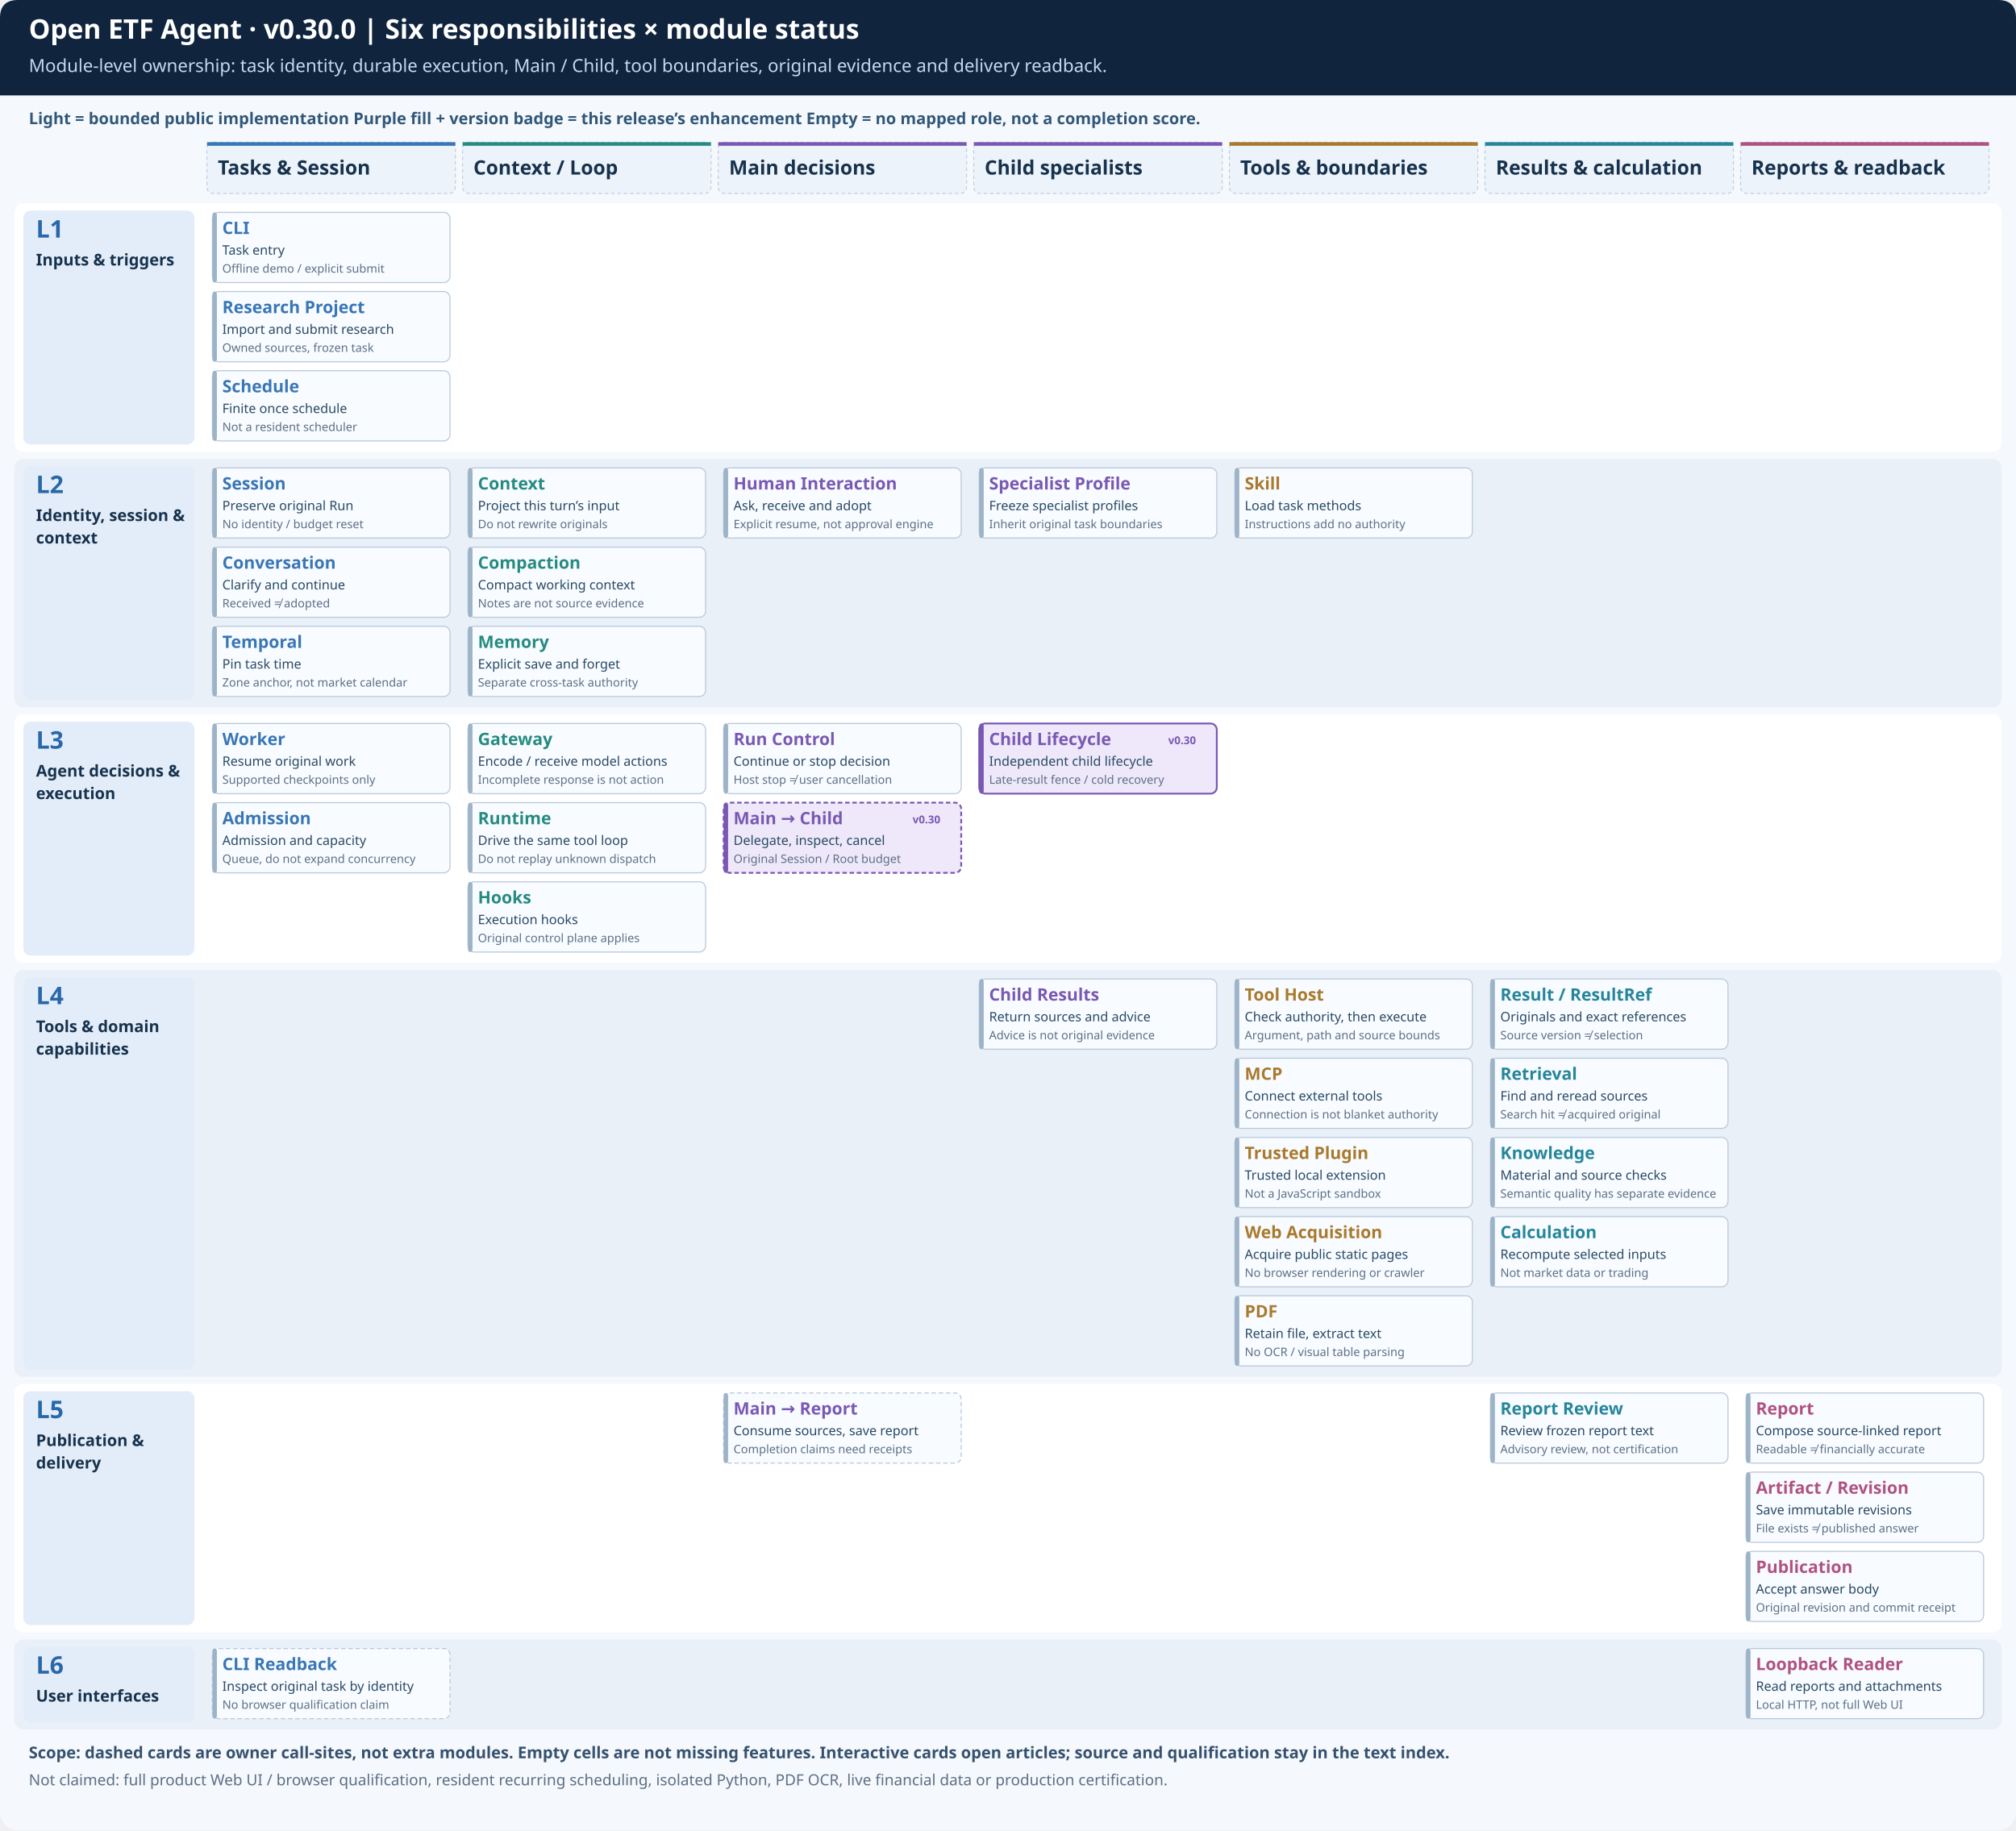
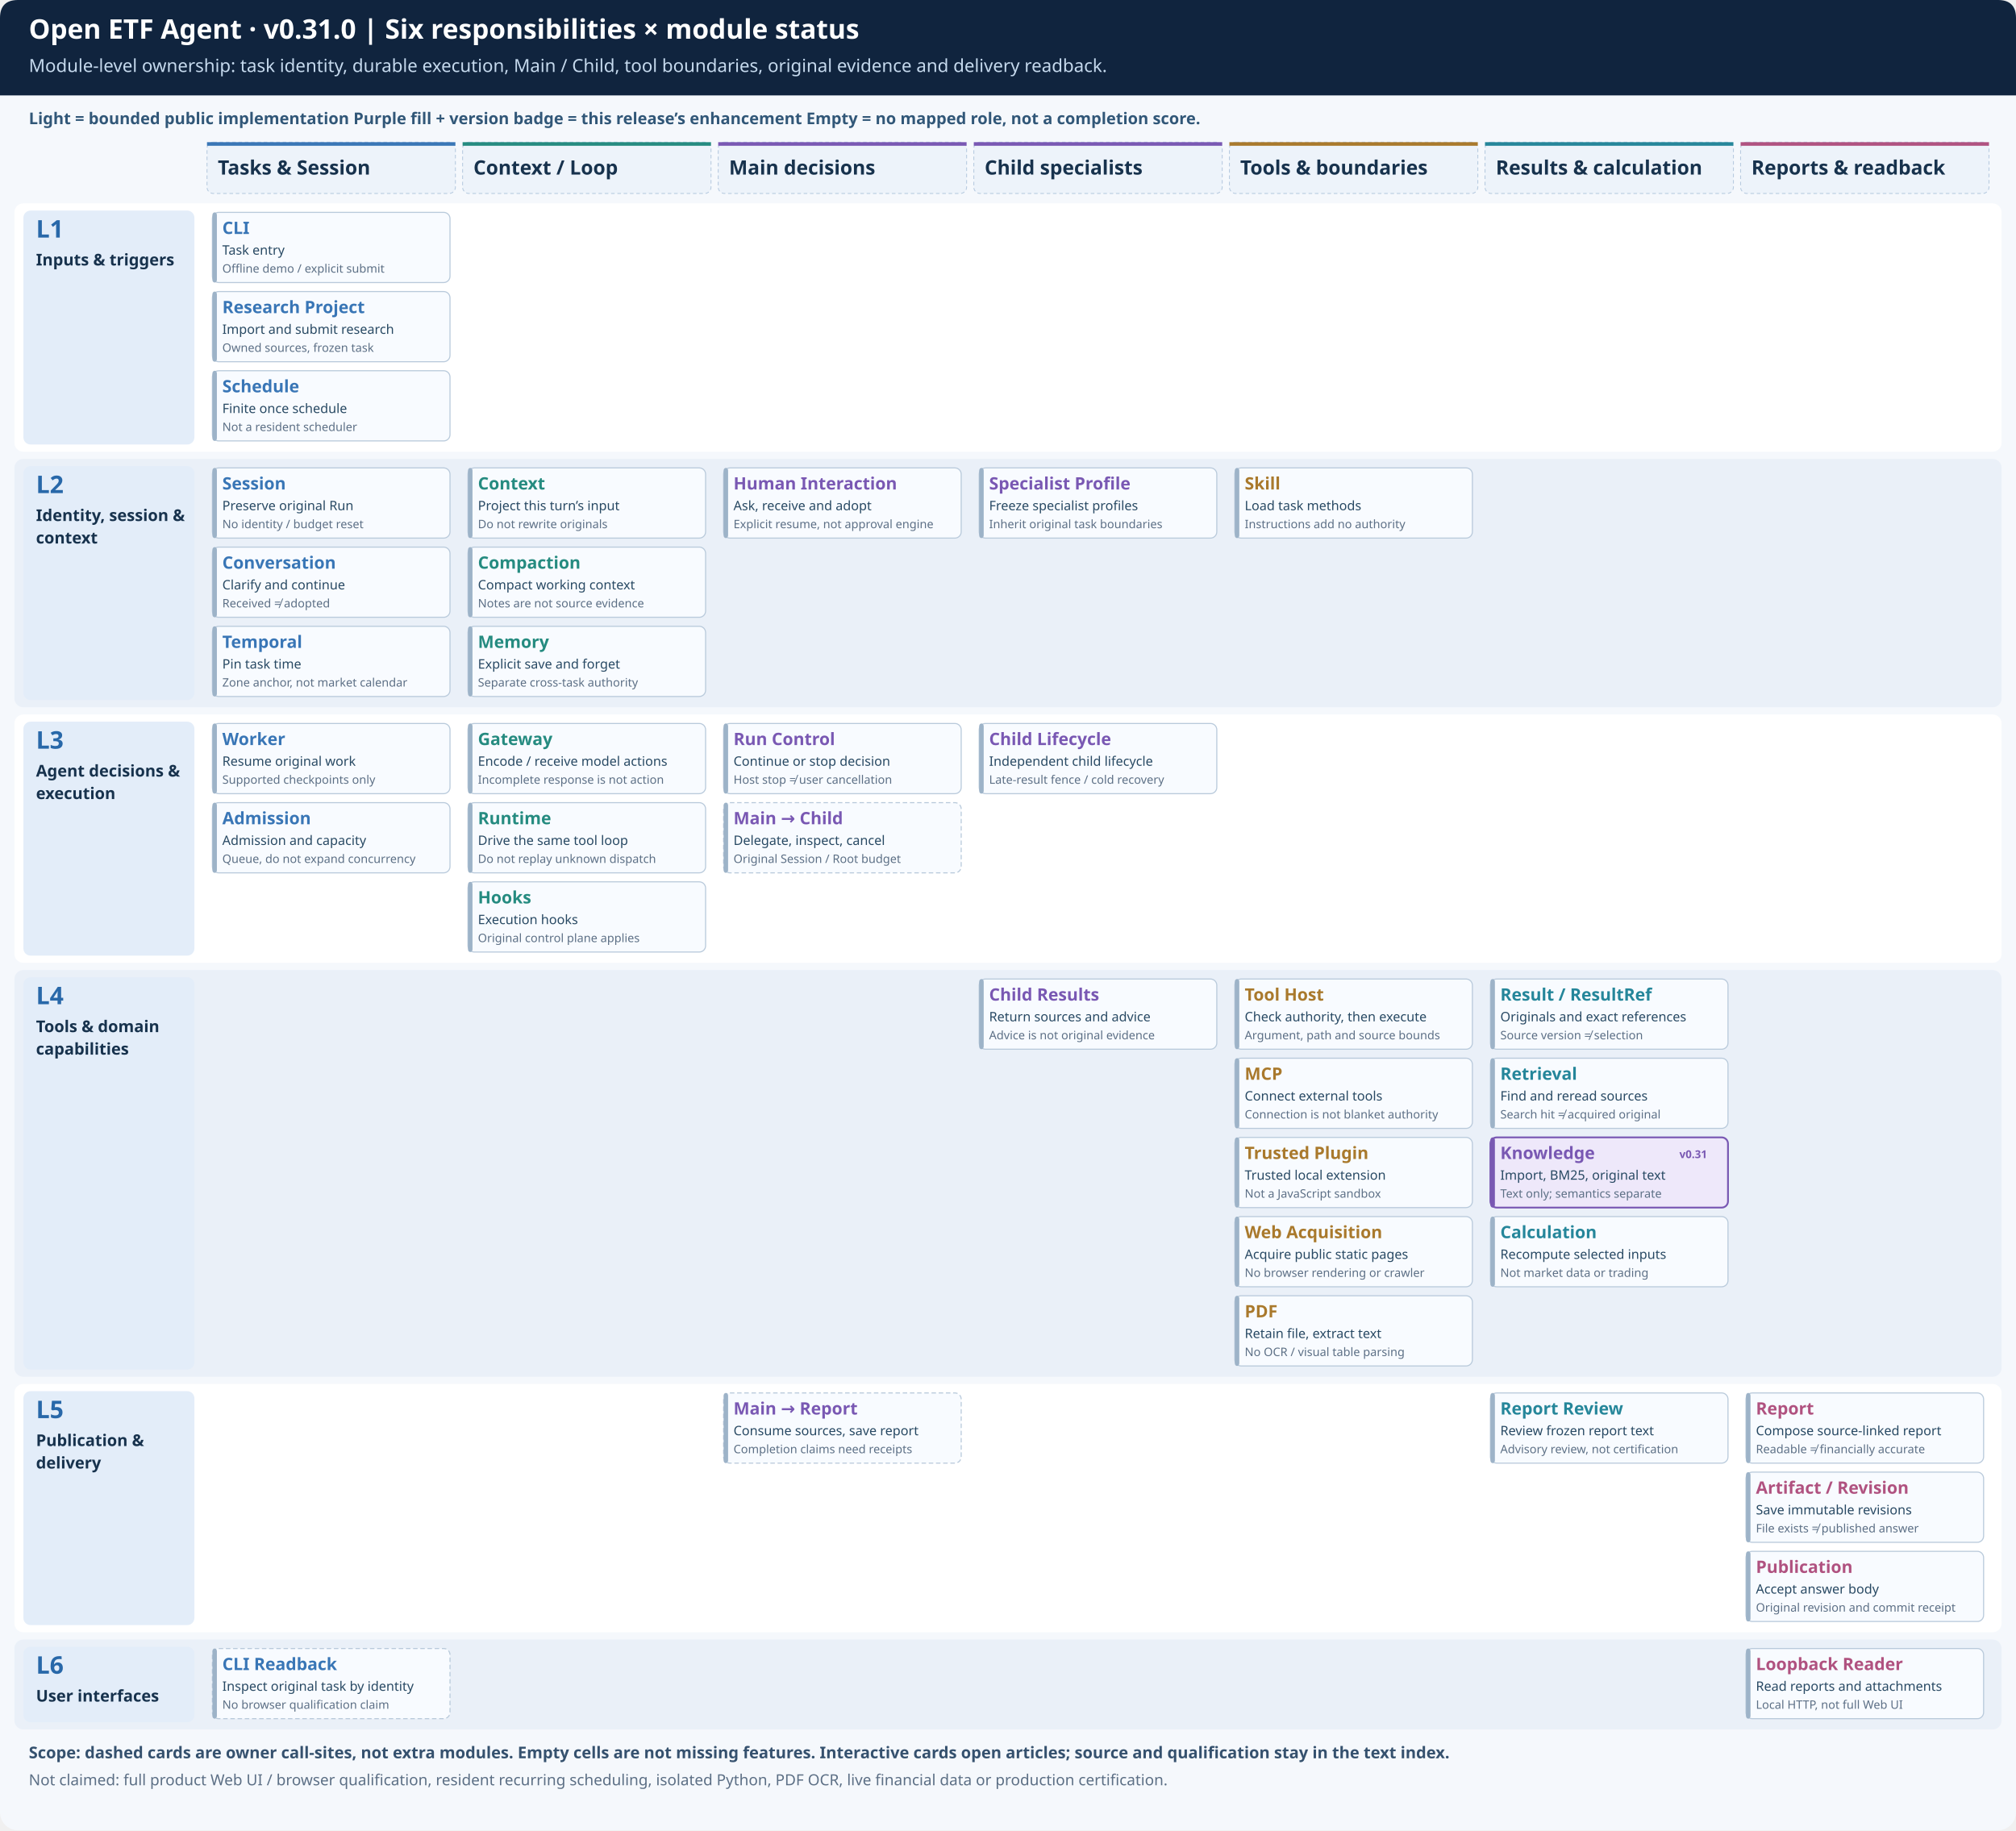
<svg xmlns="http://www.w3.org/2000/svg" width="2240" height="2034" viewBox="0 0 2240 2034" role="img" aria-labelledby="title desc">
  <rect width="2240" height="2034" rx="20" fill="#f5f8fc" />
  <path d="M20 0h2200q20 0 20 20v86H0V20Q0 0 20 0" fill="#10243e" />
  <g font-family="system-ui, sans-serif">
-     <text x="32" y="43" font-size="30" fill="#fff" font-weight="700">Open ETF Agent · v0.30.0 | Six responsibilities × module status</text>
+     <text x="32" y="43" font-size="30" fill="#fff" font-weight="700">Open ETF Agent · v0.31.0 | Six responsibilities × module status</text>
    <text x="32" y="80" font-size="20" fill="#c5d9ed" font-weight="400">Module-level ownership: task identity, durable execution, Main / Child, tool boundaries, original evidence and delivery readback.</text>
    <text x="32" y="138" font-size="18" fill="#315778" font-weight="600">Light = bounded public implementation   Purple fill + version badge = this release’s enhancement   Empty = no mapped role, not a completion score.</text>
    <rect x="230" y="158" width="276" height="57" rx="7" fill="#edf3fa" stroke="#b8cbe0" stroke-dasharray="4 3" />
    <rect x="230" y="158" width="276" height="4" fill="#3976b6" />
    <text x="242" y="194" font-size="22" fill="#17324d" font-weight="700">Tasks &amp; Session</text>
    <rect x="514" y="158" width="276" height="57" rx="7" fill="#edf3fa" stroke="#b8cbe0" stroke-dasharray="4 3" />
    <rect x="514" y="158" width="276" height="4" fill="#258b80" />
    <text x="526" y="194" font-size="22" fill="#17324d" font-weight="700">Context / Loop</text>
    <rect x="798" y="158" width="276" height="57" rx="7" fill="#edf3fa" stroke="#b8cbe0" stroke-dasharray="4 3" />
    <rect x="798" y="158" width="276" height="4" fill="#7958b3" />
    <text x="810" y="194" font-size="22" fill="#17324d" font-weight="700">Main decisions</text>
    <rect x="1082" y="158" width="276" height="57" rx="7" fill="#edf3fa" stroke="#b8cbe0" stroke-dasharray="4 3" />
    <rect x="1082" y="158" width="276" height="4" fill="#7958b3" />
    <text x="1094" y="194" font-size="22" fill="#17324d" font-weight="700">Child specialists</text>
    <rect x="1366" y="158" width="276" height="57" rx="7" fill="#edf3fa" stroke="#b8cbe0" stroke-dasharray="4 3" />
    <rect x="1366" y="158" width="276" height="4" fill="#a9792c" />
    <text x="1378" y="194" font-size="22" fill="#17324d" font-weight="700">Tools &amp; boundaries</text>
    <rect x="1650" y="158" width="276" height="57" rx="7" fill="#edf3fa" stroke="#b8cbe0" stroke-dasharray="4 3" />
    <rect x="1650" y="158" width="276" height="4" fill="#25869a" />
    <text x="1662" y="194" font-size="22" fill="#17324d" font-weight="700">Results &amp; calculation</text>
    <rect x="1934" y="158" width="276" height="57" rx="7" fill="#edf3fa" stroke="#b8cbe0" stroke-dasharray="4 3" />
    <rect x="1934" y="158" width="276" height="4" fill="#b05280" />
    <text x="1946" y="194" font-size="22" fill="#17324d" font-weight="700">Reports &amp; readback</text>
    <rect x="16" y="226" width="2208" height="276" rx="10" fill="#ffffff" />
    <rect x="26" y="234" width="190" height="260" rx="8" fill="#e3edf9" />
    <text x="40" y="264" font-size="27" fill="#2868a9" font-weight="700">L1</text>
    <text x="40" y="295" font-size="18" fill="#17324d" font-weight="700">Inputs &amp; triggers</text>
    <a href="https://hpoenixf.com/eff-agent-article/en/articles/agent-in-15-minutes" target="_blank" rel="noopener noreferrer">
      <rect x="236" y="236" width="264" height="78" rx="7" fill="#f8fbff" stroke="#b9cadb" stroke-width="1.2" />
      <rect x="236" y="236" width="5" height="78" rx="3" fill="#9db3c8" />
      <text x="247" y="260" font-size="19" fill="#3976b6" font-weight="700">CLI</text>
      <text x="247" y="283" font-size="14.5" fill="#284963" font-weight="500">Task entry</text>
      <text x="247" y="303" font-size="13" fill="#5c6f85" font-weight="400">Offline demo / explicit submit</text>
    </a>
    <a href="https://hpoenixf.com/eff-agent-article/en/articles/open-etf-agent-research-project-workshop" target="_blank" rel="noopener noreferrer">
      <rect x="236" y="324" width="264" height="78" rx="7" fill="#f8fbff" stroke="#b9cadb" stroke-width="1.2" />
      <rect x="236" y="324" width="5" height="78" rx="3" fill="#9db3c8" />
      <text x="247" y="348" font-size="19" fill="#3976b6" font-weight="700">Research Project</text>
      <text x="247" y="371" font-size="14.5" fill="#284963" font-weight="500">Import and submit research</text>
      <text x="247" y="391" font-size="13" fill="#5c6f85" font-weight="400">Owned sources, frozen task</text>
    </a>
    <a href="https://hpoenixf.com/eff-agent-article/en/articles/agent-autonomous-scheduled-research" target="_blank" rel="noopener noreferrer">
      <rect x="236" y="412" width="264" height="78" rx="7" fill="#f8fbff" stroke="#b9cadb" stroke-width="1.2" />
      <rect x="236" y="412" width="5" height="78" rx="3" fill="#9db3c8" />
      <text x="247" y="436" font-size="19" fill="#3976b6" font-weight="700">Schedule</text>
      <text x="247" y="459" font-size="14.5" fill="#284963" font-weight="500">Finite once schedule</text>
      <text x="247" y="479" font-size="13" fill="#5c6f85" font-weight="400">Not a resident scheduler</text>
    </a>
    <rect x="16" y="510" width="2208" height="276" rx="10" fill="#eaf0f8" />
    <rect x="26" y="518" width="190" height="260" rx="8" fill="#e3edf9" />
    <text x="40" y="548" font-size="27" fill="#2868a9" font-weight="700">L2</text>
    <text x="40" y="579" font-size="18" fill="#17324d" font-weight="700">Identity, session &amp;</text>
    <text x="40" y="604" font-size="18" fill="#17324d" font-weight="700">context</text>
    <a href="https://hpoenixf.com/eff-agent-article/en/articles/agent-task-session-run-worker-schedule" target="_blank" rel="noopener noreferrer">
      <rect x="236" y="520" width="264" height="78" rx="7" fill="#f8fbff" stroke="#b9cadb" stroke-width="1.2" />
      <rect x="236" y="520" width="5" height="78" rx="3" fill="#9db3c8" />
      <text x="247" y="544" font-size="19" fill="#3976b6" font-weight="700">Session</text>
      <text x="247" y="567" font-size="14.5" fill="#284963" font-weight="500">Preserve original Run</text>
      <text x="247" y="587" font-size="13" fill="#5c6f85" font-weight="400">No identity / budget reset</text>
    </a>
    <a href="https://hpoenixf.com/eff-agent-article/en/articles/agent-conversation-admission-task-continuation" target="_blank" rel="noopener noreferrer">
      <rect x="236" y="608" width="264" height="78" rx="7" fill="#f8fbff" stroke="#b9cadb" stroke-width="1.2" />
      <rect x="236" y="608" width="5" height="78" rx="3" fill="#9db3c8" />
      <text x="247" y="632" font-size="19" fill="#3976b6" font-weight="700">Conversation</text>
      <text x="247" y="655" font-size="14.5" fill="#284963" font-weight="500">Clarify and continue</text>
      <text x="247" y="675" font-size="13" fill="#5c6f85" font-weight="400">Received ≠ adopted</text>
    </a>
    <a href="https://hpoenixf.com/eff-agent-article/en/articles/agent-temporal-semantics-market-calendar" target="_blank" rel="noopener noreferrer">
      <rect x="236" y="696" width="264" height="78" rx="7" fill="#f8fbff" stroke="#b9cadb" stroke-width="1.2" />
      <rect x="236" y="696" width="5" height="78" rx="3" fill="#9db3c8" />
      <text x="247" y="720" font-size="19" fill="#3976b6" font-weight="700">Temporal</text>
      <text x="247" y="743" font-size="14.5" fill="#284963" font-weight="500">Pin task time</text>
      <text x="247" y="763" font-size="13" fill="#5c6f85" font-weight="400">Zone anchor, not market calendar</text>
    </a>
    <a href="https://hpoenixf.com/eff-agent-article/en/articles/agent-context-governance-actions" target="_blank" rel="noopener noreferrer">
      <rect x="520" y="520" width="264" height="78" rx="7" fill="#f8fbff" stroke="#b9cadb" stroke-width="1.2" />
      <rect x="520" y="520" width="5" height="78" rx="3" fill="#9db3c8" />
      <text x="531" y="544" font-size="19" fill="#258b80" font-weight="700">Context</text>
      <text x="531" y="567" font-size="14.5" fill="#284963" font-weight="500">Project this turn’s input</text>
      <text x="531" y="587" font-size="13" fill="#5c6f85" font-weight="400">Do not rewrite originals</text>
    </a>
    <a href="https://hpoenixf.com/eff-agent-article/en/articles/agent-main-run-context-compaction" target="_blank" rel="noopener noreferrer">
      <rect x="520" y="608" width="264" height="78" rx="7" fill="#f8fbff" stroke="#b9cadb" stroke-width="1.2" />
      <rect x="520" y="608" width="5" height="78" rx="3" fill="#9db3c8" />
      <text x="531" y="632" font-size="19" fill="#258b80" font-weight="700">Compaction</text>
      <text x="531" y="655" font-size="14.5" fill="#284963" font-weight="500">Compact working context</text>
      <text x="531" y="675" font-size="13" fill="#5c6f85" font-weight="400">Notes are not source evidence</text>
    </a>
    <a href="https://hpoenixf.com/eff-agent-article/en/articles/026-agent-memory-forget-durable-effects" target="_blank" rel="noopener noreferrer">
      <rect x="520" y="696" width="264" height="78" rx="7" fill="#f8fbff" stroke="#b9cadb" stroke-width="1.2" />
      <rect x="520" y="696" width="5" height="78" rx="3" fill="#9db3c8" />
      <text x="531" y="720" font-size="19" fill="#258b80" font-weight="700">Memory</text>
      <text x="531" y="743" font-size="14.5" fill="#284963" font-weight="500">Explicit save and forget</text>
      <text x="531" y="763" font-size="13" fill="#5c6f85" font-weight="400">Separate cross-task authority</text>
    </a>
    <a href="https://hpoenixf.com/eff-agent-article/en/articles/agent-durable-human-interaction-response-adoption" target="_blank" rel="noopener noreferrer">
      <rect x="804" y="520" width="264" height="78" rx="7" fill="#f8fbff" stroke="#b9cadb" stroke-width="1.2" />
      <rect x="804" y="520" width="5" height="78" rx="3" fill="#9db3c8" />
      <text x="815" y="544" font-size="19" fill="#7958b3" font-weight="700">Human Interaction</text>
      <text x="815" y="567" font-size="14.5" fill="#284963" font-weight="500">Ask, receive and adopt</text>
      <text x="815" y="587" font-size="13" fill="#5c6f85" font-weight="400">Explicit resume, not approval engine</text>
    </a>
    <a href="https://hpoenixf.com/eff-agent-article/en/articles/agent-custom-expert-from-prompt-to-recovery" target="_blank" rel="noopener noreferrer">
      <rect x="1088" y="520" width="264" height="78" rx="7" fill="#f8fbff" stroke="#b9cadb" stroke-width="1.2" />
      <rect x="1088" y="520" width="5" height="78" rx="3" fill="#9db3c8" />
      <text x="1099" y="544" font-size="19" fill="#7958b3" font-weight="700">Specialist Profile</text>
      <text x="1099" y="567" font-size="14.5" fill="#284963" font-weight="500">Freeze specialist profiles</text>
      <text x="1099" y="587" font-size="13" fill="#5c6f85" font-weight="400">Inherit original task boundaries</text>
    </a>
    <a href="https://hpoenixf.com/eff-agent-article/en/articles/agent-skill-from-markdown-to-callable-research" target="_blank" rel="noopener noreferrer">
      <rect x="1372" y="520" width="264" height="78" rx="7" fill="#f8fbff" stroke="#b9cadb" stroke-width="1.2" />
      <rect x="1372" y="520" width="5" height="78" rx="3" fill="#9db3c8" />
      <text x="1383" y="544" font-size="19" fill="#a9792c" font-weight="700">Skill</text>
      <text x="1383" y="567" font-size="14.5" fill="#284963" font-weight="500">Load task methods</text>
      <text x="1383" y="587" font-size="13" fill="#5c6f85" font-weight="400">Instructions add no authority</text>
    </a>
    <rect x="16" y="794" width="2208" height="276" rx="10" fill="#ffffff" />
    <rect x="26" y="802" width="190" height="260" rx="8" fill="#e3edf9" />
    <text x="40" y="832" font-size="27" fill="#2868a9" font-weight="700">L3</text>
    <text x="40" y="863" font-size="18" fill="#17324d" font-weight="700">Agent decisions &amp;</text>
    <text x="40" y="888" font-size="18" fill="#17324d" font-weight="700">execution</text>
    <a href="https://hpoenixf.com/eff-agent-article/en/articles/open-etf-agent-v010-system-design" target="_blank" rel="noopener noreferrer">
      <rect x="236" y="804" width="264" height="78" rx="7" fill="#f8fbff" stroke="#b9cadb" stroke-width="1.2" />
      <rect x="236" y="804" width="5" height="78" rx="3" fill="#9db3c8" />
      <text x="247" y="828" font-size="19" fill="#3976b6" font-weight="700">Worker</text>
      <text x="247" y="851" font-size="14.5" fill="#284963" font-weight="500">Resume original work</text>
      <text x="247" y="871" font-size="13" fill="#5c6f85" font-weight="400">Supported checkpoints only</text>
    </a>
    <a href="https://hpoenixf.com/eff-agent-article/en/articles/agent-provider-admission-capacity-lease" target="_blank" rel="noopener noreferrer">
      <rect x="236" y="892" width="264" height="78" rx="7" fill="#f8fbff" stroke="#b9cadb" stroke-width="1.2" />
      <rect x="236" y="892" width="5" height="78" rx="3" fill="#9db3c8" />
      <text x="247" y="916" font-size="19" fill="#3976b6" font-weight="700">Admission</text>
      <text x="247" y="939" font-size="14.5" fill="#284963" font-weight="500">Admission and capacity</text>
      <text x="247" y="959" font-size="13" fill="#5c6f85" font-weight="400">Queue, do not expand concurrency</text>
    </a>
    <a href="https://hpoenixf.com/eff-agent-article/en/articles/agent-provider-architecture-and-admission" target="_blank" rel="noopener noreferrer">
      <rect x="520" y="804" width="264" height="78" rx="7" fill="#f8fbff" stroke="#b9cadb" stroke-width="1.2" />
      <rect x="520" y="804" width="5" height="78" rx="3" fill="#9db3c8" />
      <text x="531" y="828" font-size="19" fill="#258b80" font-weight="700">Gateway</text>
      <text x="531" y="851" font-size="14.5" fill="#284963" font-weight="500">Encode / receive model actions</text>
      <text x="531" y="871" font-size="13" fill="#5c6f85" font-weight="400">Incomplete response is not action</text>
    </a>
    <a href="https://hpoenixf.com/eff-agent-article/en/articles/etf-agent-model-harness-research-loop" target="_blank" rel="noopener noreferrer">
      <rect x="520" y="892" width="264" height="78" rx="7" fill="#f8fbff" stroke="#b9cadb" stroke-width="1.2" />
      <rect x="520" y="892" width="5" height="78" rx="3" fill="#9db3c8" />
      <text x="531" y="916" font-size="19" fill="#258b80" font-weight="700">Runtime</text>
      <text x="531" y="939" font-size="14.5" fill="#284963" font-weight="500">Drive the same tool loop</text>
      <text x="531" y="959" font-size="13" fill="#5c6f85" font-weight="400">Do not replay unknown dispatch</text>
    </a>
    <a href="https://hpoenixf.com/eff-agent-article/en/articles/agent-multi-ecosystem-hook-execution" target="_blank" rel="noopener noreferrer">
      <rect x="520" y="980" width="264" height="78" rx="7" fill="#f8fbff" stroke="#b9cadb" stroke-width="1.2" />
      <rect x="520" y="980" width="5" height="78" rx="3" fill="#9db3c8" />
      <text x="531" y="1004" font-size="19" fill="#258b80" font-weight="700">Hooks</text>
      <text x="531" y="1027" font-size="14.5" fill="#284963" font-weight="500">Execution hooks</text>
      <text x="531" y="1047" font-size="13" fill="#5c6f85" font-weight="400">Original control plane applies</text>
    </a>
    <a href="https://hpoenixf.com/eff-agent-article/en/articles/agent-veto-authority-and-run-termination" target="_blank" rel="noopener noreferrer">
      <rect x="804" y="804" width="264" height="78" rx="7" fill="#f8fbff" stroke="#b9cadb" stroke-width="1.2" />
      <rect x="804" y="804" width="5" height="78" rx="3" fill="#9db3c8" />
      <text x="815" y="828" font-size="19" fill="#7958b3" font-weight="700">Run Control</text>
      <text x="815" y="851" font-size="14.5" fill="#284963" font-weight="500">Continue or stop decision</text>
      <text x="815" y="871" font-size="13" fill="#5c6f85" font-weight="400">Host stop ≠ user cancellation</text>
    </a>
    <a href="https://hpoenixf.com/eff-agent-article/en/articles/agent-subagent-context-specialization" target="_blank" rel="noopener noreferrer">
-       <rect x="804" y="892" width="264" height="78" rx="7" fill="#eee8fa" stroke="#7958b3" stroke-width="2" stroke-dasharray="5 3" />
-       <rect x="804" y="892" width="5" height="78" rx="3" fill="#7958b3" />
+       <rect x="804" y="892" width="264" height="78" rx="7" fill="#f8fbff" stroke="#b9cadb" stroke-width="1.2" stroke-dasharray="5 3" />
+       <rect x="804" y="892" width="5" height="78" rx="3" fill="#9db3c8" />
      <text x="815" y="916" font-size="19" fill="#7958b3" font-weight="700">Main → Child</text>
      <text x="815" y="939" font-size="14.5" fill="#284963" font-weight="500">Delegate, inspect, cancel</text>
      <text x="815" y="959" font-size="13" fill="#5c6f85" font-weight="400">Original Session / Root budget</text>
-       <text x="1014" y="915" font-size="12" fill="#7958b3" font-weight="700">v0.30</text>
    </a>
    <a href="https://hpoenixf.com/eff-agent-article/en/articles/agent-subagent-context-specialization" target="_blank" rel="noopener noreferrer">
-       <rect x="1088" y="804" width="264" height="78" rx="7" fill="#eee8fa" stroke="#7958b3" stroke-width="2" />
-       <rect x="1088" y="804" width="5" height="78" rx="3" fill="#7958b3" />
+       <rect x="1088" y="804" width="264" height="78" rx="7" fill="#f8fbff" stroke="#b9cadb" stroke-width="1.2" />
+       <rect x="1088" y="804" width="5" height="78" rx="3" fill="#9db3c8" />
      <text x="1099" y="828" font-size="19" fill="#7958b3" font-weight="700">Child Lifecycle</text>
      <text x="1099" y="851" font-size="14.5" fill="#284963" font-weight="500">Independent child lifecycle</text>
      <text x="1099" y="871" font-size="13" fill="#5c6f85" font-weight="400">Late-result fence / cold recovery</text>
-       <text x="1298" y="827" font-size="12" fill="#7958b3" font-weight="700">v0.30</text>
    </a>
    <rect x="16" y="1078" width="2208" height="452" rx="10" fill="#eaf0f8" />
    <rect x="26" y="1086" width="190" height="436" rx="8" fill="#e3edf9" />
    <text x="40" y="1116" font-size="27" fill="#2868a9" font-weight="700">L4</text>
    <text x="40" y="1147" font-size="18" fill="#17324d" font-weight="700">Tools &amp; domain</text>
    <text x="40" y="1172" font-size="18" fill="#17324d" font-weight="700">capabilities</text>
    <a href="https://hpoenixf.com/eff-agent-article/en/articles/agent-subagent-contribution-evidence" target="_blank" rel="noopener noreferrer">
      <rect x="1088" y="1088" width="264" height="78" rx="7" fill="#f8fbff" stroke="#b9cadb" stroke-width="1.2" />
      <rect x="1088" y="1088" width="5" height="78" rx="3" fill="#9db3c8" />
      <text x="1099" y="1112" font-size="19" fill="#7958b3" font-weight="700">Child Results</text>
      <text x="1099" y="1135" font-size="14.5" fill="#284963" font-weight="500">Return sources and advice</text>
      <text x="1099" y="1155" font-size="13" fill="#5c6f85" font-weight="400">Advice is not original evidence</text>
    </a>
    <a href="https://hpoenixf.com/eff-agent-article/en/articles/agent-tool-lifecycle-and-model-input" target="_blank" rel="noopener noreferrer">
      <rect x="1372" y="1088" width="264" height="78" rx="7" fill="#f8fbff" stroke="#b9cadb" stroke-width="1.2" />
      <rect x="1372" y="1088" width="5" height="78" rx="3" fill="#9db3c8" />
      <text x="1383" y="1112" font-size="19" fill="#a9792c" font-weight="700">Tool Host</text>
      <text x="1383" y="1135" font-size="14.5" fill="#284963" font-weight="500">Check authority, then execute</text>
      <text x="1383" y="1155" font-size="13" fill="#5c6f85" font-weight="400">Argument, path and source bounds</text>
    </a>
    <a href="https://hpoenixf.com/eff-agent-article/en/articles/mcp-host-from-discovery-to-consumption" target="_blank" rel="noopener noreferrer">
      <rect x="1372" y="1176" width="264" height="78" rx="7" fill="#f8fbff" stroke="#b9cadb" stroke-width="1.2" />
      <rect x="1372" y="1176" width="5" height="78" rx="3" fill="#9db3c8" />
      <text x="1383" y="1200" font-size="19" fill="#a9792c" font-weight="700">MCP</text>
      <text x="1383" y="1223" font-size="14.5" fill="#284963" font-weight="500">Connect external tools</text>
      <text x="1383" y="1243" font-size="13" fill="#5c6f85" font-weight="400">Connection is not blanket authority</text>
    </a>
    <a href="https://hpoenixf.com/eff-agent-article/en/articles/020-agent-extension-host-smartphone" target="_blank" rel="noopener noreferrer">
      <rect x="1372" y="1264" width="264" height="78" rx="7" fill="#f8fbff" stroke="#b9cadb" stroke-width="1.2" />
      <rect x="1372" y="1264" width="5" height="78" rx="3" fill="#9db3c8" />
      <text x="1383" y="1288" font-size="19" fill="#a9792c" font-weight="700">Trusted Plugin</text>
      <text x="1383" y="1311" font-size="14.5" fill="#284963" font-weight="500">Trusted local extension</text>
      <text x="1383" y="1331" font-size="13" fill="#5c6f85" font-weight="400">Not a JavaScript sandbox</text>
    </a>
    <a href="https://hpoenixf.com/eff-agent-article/en/articles/021-agent-web-research-from-search-to-deep-reading" target="_blank" rel="noopener noreferrer">
      <rect x="1372" y="1352" width="264" height="78" rx="7" fill="#f8fbff" stroke="#b9cadb" stroke-width="1.2" />
      <rect x="1372" y="1352" width="5" height="78" rx="3" fill="#9db3c8" />
      <text x="1383" y="1376" font-size="19" fill="#a9792c" font-weight="700">Web Acquisition</text>
      <text x="1383" y="1399" font-size="14.5" fill="#284963" font-weight="500">Acquire public static pages</text>
      <text x="1383" y="1419" font-size="13" fill="#5c6f85" font-weight="400">No browser rendering or crawler</text>
    </a>
    <a href="https://hpoenixf.com/eff-agent-article/en/articles/024-agent-pdf-from-text-to-evidence" target="_blank" rel="noopener noreferrer">
      <rect x="1372" y="1440" width="264" height="78" rx="7" fill="#f8fbff" stroke="#b9cadb" stroke-width="1.2" />
      <rect x="1372" y="1440" width="5" height="78" rx="3" fill="#9db3c8" />
      <text x="1383" y="1464" font-size="19" fill="#a9792c" font-weight="700">PDF</text>
      <text x="1383" y="1487" font-size="14.5" fill="#284963" font-weight="500">Retain file, extract text</text>
      <text x="1383" y="1507" font-size="13" fill="#5c6f85" font-weight="400">No OCR / visual table parsing</text>
    </a>
    <a href="https://hpoenixf.com/eff-agent-article/en/articles/tool-results-outside-model-context" target="_blank" rel="noopener noreferrer">
      <rect x="1656" y="1088" width="264" height="78" rx="7" fill="#f8fbff" stroke="#b9cadb" stroke-width="1.2" />
      <rect x="1656" y="1088" width="5" height="78" rx="3" fill="#9db3c8" />
      <text x="1667" y="1112" font-size="19" fill="#25869a" font-weight="700">Result / ResultRef</text>
      <text x="1667" y="1135" font-size="14.5" fill="#284963" font-weight="500">Originals and exact references</text>
      <text x="1667" y="1155" font-size="13" fill="#5c6f85" font-weight="400">Source version ≠ selection</text>
    </a>
    <a href="https://hpoenixf.com/eff-agent-article/en/articles/agent-knowledge-retrieval-end-to-end" target="_blank" rel="noopener noreferrer">
      <rect x="1656" y="1176" width="264" height="78" rx="7" fill="#f8fbff" stroke="#b9cadb" stroke-width="1.2" />
      <rect x="1656" y="1176" width="5" height="78" rx="3" fill="#9db3c8" />
      <text x="1667" y="1200" font-size="19" fill="#25869a" font-weight="700">Retrieval</text>
      <text x="1667" y="1223" font-size="14.5" fill="#284963" font-weight="500">Find and reread sources</text>
      <text x="1667" y="1243" font-size="13" fill="#5c6f85" font-weight="400">Search hit ≠ acquired original</text>
    </a>
    <a href="https://hpoenixf.com/eff-agent-article/en/articles/agent-knowledge-retrieval-end-to-end" target="_blank" rel="noopener noreferrer">
-       <rect x="1656" y="1264" width="264" height="78" rx="7" fill="#f8fbff" stroke="#b9cadb" stroke-width="1.2" />
-       <rect x="1656" y="1264" width="5" height="78" rx="3" fill="#9db3c8" />
-       <text x="1667" y="1288" font-size="19" fill="#25869a" font-weight="700">Knowledge</text>
-       <text x="1667" y="1311" font-size="14.5" fill="#284963" font-weight="500">Material and source checks</text>
-       <text x="1667" y="1331" font-size="13" fill="#5c6f85" font-weight="400">Semantic quality has separate evidence</text>
+       <rect x="1656" y="1264" width="264" height="78" rx="7" fill="#eee8fa" stroke="#7958b3" stroke-width="2" />
+       <rect x="1656" y="1264" width="5" height="78" rx="3" fill="#7958b3" />
+       <text x="1667" y="1288" font-size="19" fill="#7958b3" font-weight="700">Knowledge</text>
+       <text x="1667" y="1311" font-size="14.5" fill="#284963" font-weight="500">Import, BM25, original text</text>
+       <text x="1667" y="1331" font-size="13" fill="#5c6f85" font-weight="400">Text only; semantics separate</text>
+       <text x="1866" y="1287" font-size="12" fill="#7958b3" font-weight="700">v0.31</text>
    </a>
    <a href="https://hpoenixf.com/eff-agent-article/en/articles/open-etf-agent-v010-system-design" target="_blank" rel="noopener noreferrer">
      <rect x="1656" y="1352" width="264" height="78" rx="7" fill="#f8fbff" stroke="#b9cadb" stroke-width="1.2" />
      <rect x="1656" y="1352" width="5" height="78" rx="3" fill="#9db3c8" />
      <text x="1667" y="1376" font-size="19" fill="#25869a" font-weight="700">Calculation</text>
      <text x="1667" y="1399" font-size="14.5" fill="#284963" font-weight="500">Recompute selected inputs</text>
      <text x="1667" y="1419" font-size="13" fill="#5c6f85" font-weight="400">Not market data or trading</text>
    </a>
    <rect x="16" y="1538" width="2208" height="276" rx="10" fill="#ffffff" />
    <rect x="26" y="1546" width="190" height="260" rx="8" fill="#e3edf9" />
    <text x="40" y="1576" font-size="27" fill="#2868a9" font-weight="700">L5</text>
    <text x="40" y="1607" font-size="18" fill="#17324d" font-weight="700">Publication &amp;</text>
    <text x="40" y="1632" font-size="18" fill="#17324d" font-weight="700">delivery</text>
    <a href="https://hpoenixf.com/eff-agent-article/en/articles/open-etf-agent-v01-first-readable-report" target="_blank" rel="noopener noreferrer">
      <rect x="804" y="1548" width="264" height="78" rx="7" fill="#f8fbff" stroke="#b9cadb" stroke-width="1.2" stroke-dasharray="5 3" />
      <rect x="804" y="1548" width="5" height="78" rx="3" fill="#9db3c8" />
      <text x="815" y="1572" font-size="19" fill="#7958b3" font-weight="700">Main → Report</text>
      <text x="815" y="1595" font-size="14.5" fill="#284963" font-weight="500">Consume sources, save report</text>
      <text x="815" y="1615" font-size="13" fill="#5c6f85" font-weight="400">Completion claims need receipts</text>
    </a>
    <a href="https://hpoenixf.com/eff-agent-article/en/articles/open-etf-agent-report-review-workshop" target="_blank" rel="noopener noreferrer">
      <rect x="1656" y="1548" width="264" height="78" rx="7" fill="#f8fbff" stroke="#b9cadb" stroke-width="1.2" />
      <rect x="1656" y="1548" width="5" height="78" rx="3" fill="#9db3c8" />
      <text x="1667" y="1572" font-size="19" fill="#25869a" font-weight="700">Report Review</text>
      <text x="1667" y="1595" font-size="14.5" fill="#284963" font-weight="500">Review frozen report text</text>
      <text x="1667" y="1615" font-size="13" fill="#5c6f85" font-weight="400">Advisory review, not certification</text>
    </a>
    <a href="https://hpoenixf.com/eff-agent-article/en/articles/open-etf-agent-v01-first-readable-report" target="_blank" rel="noopener noreferrer">
      <rect x="1940" y="1548" width="264" height="78" rx="7" fill="#f8fbff" stroke="#b9cadb" stroke-width="1.2" />
      <rect x="1940" y="1548" width="5" height="78" rx="3" fill="#9db3c8" />
      <text x="1951" y="1572" font-size="19" fill="#b05280" font-weight="700">Report</text>
      <text x="1951" y="1595" font-size="14.5" fill="#284963" font-weight="500">Compose source-linked report</text>
      <text x="1951" y="1615" font-size="13" fill="#5c6f85" font-weight="400">Readable ≠ financially accurate</text>
    </a>
    <a href="https://hpoenixf.com/eff-agent-article/en/articles/agent-artifact-version-access-sharing" target="_blank" rel="noopener noreferrer">
      <rect x="1940" y="1636" width="264" height="78" rx="7" fill="#f8fbff" stroke="#b9cadb" stroke-width="1.2" />
      <rect x="1940" y="1636" width="5" height="78" rx="3" fill="#9db3c8" />
      <text x="1951" y="1660" font-size="19" fill="#b05280" font-weight="700">Artifact / Revision</text>
      <text x="1951" y="1683" font-size="14.5" fill="#284963" font-weight="500">Save immutable revisions</text>
      <text x="1951" y="1703" font-size="13" fill="#5c6f85" font-weight="400">File exists ≠ published answer</text>
    </a>
    <a href="https://hpoenixf.com/eff-agent-article/en/articles/019-agent-answer-publication" target="_blank" rel="noopener noreferrer">
      <rect x="1940" y="1724" width="264" height="78" rx="7" fill="#f8fbff" stroke="#b9cadb" stroke-width="1.2" />
      <rect x="1940" y="1724" width="5" height="78" rx="3" fill="#9db3c8" />
      <text x="1951" y="1748" font-size="19" fill="#b05280" font-weight="700">Publication</text>
      <text x="1951" y="1771" font-size="14.5" fill="#284963" font-weight="500">Accept answer body</text>
      <text x="1951" y="1791" font-size="13" fill="#5c6f85" font-weight="400">Original revision and commit receipt</text>
    </a>
    <rect x="16" y="1822" width="2208" height="100" rx="10" fill="#eaf0f8" />
    <rect x="26" y="1830" width="190" height="84" rx="8" fill="#e3edf9" />
    <text x="40" y="1860" font-size="27" fill="#2868a9" font-weight="700">L6</text>
    <text x="40" y="1891" font-size="18" fill="#17324d" font-weight="700">User interfaces</text>
    <a href="https://hpoenixf.com/eff-agent-article/en/articles/open-etf-agent-v01-first-readable-report" target="_blank" rel="noopener noreferrer">
      <rect x="236" y="1832" width="264" height="78" rx="7" fill="#f8fbff" stroke="#b9cadb" stroke-width="1.2" stroke-dasharray="5 3" />
      <rect x="236" y="1832" width="5" height="78" rx="3" fill="#9db3c8" />
      <text x="247" y="1856" font-size="19" fill="#3976b6" font-weight="700">CLI Readback</text>
      <text x="247" y="1879" font-size="14.5" fill="#284963" font-weight="500">Inspect original task by identity</text>
      <text x="247" y="1899" font-size="13" fill="#5c6f85" font-weight="400">No browser qualification claim</text>
    </a>
    <a href="https://hpoenixf.com/eff-agent-article/en/articles/open-etf-agent-v010-system-design" target="_blank" rel="noopener noreferrer">
      <rect x="1940" y="1832" width="264" height="78" rx="7" fill="#f8fbff" stroke="#b9cadb" stroke-width="1.2" />
      <rect x="1940" y="1832" width="5" height="78" rx="3" fill="#9db3c8" />
      <text x="1951" y="1856" font-size="19" fill="#b05280" font-weight="700">Loopback Reader</text>
      <text x="1951" y="1879" font-size="14.5" fill="#284963" font-weight="500">Read reports and attachments</text>
      <text x="1951" y="1899" font-size="13" fill="#5c6f85" font-weight="400">Local HTTP, not full Web UI</text>
    </a>
    <text x="32" y="1954" font-size="18" fill="#35516e" font-weight="600">Scope: dashed cards are owner call-sites, not extra modules. Empty cells are not missing features. Interactive cards open articles; source and qualification stay in the text index.</text>
    <text x="32" y="1984" font-size="17" fill="#5c6f85" font-weight="400">Not claimed: full product Web UI / browser qualification, resident recurring scheduling, isolated Python, PDF OCR, live financial data or production certification.</text>
  </g>
</svg>
